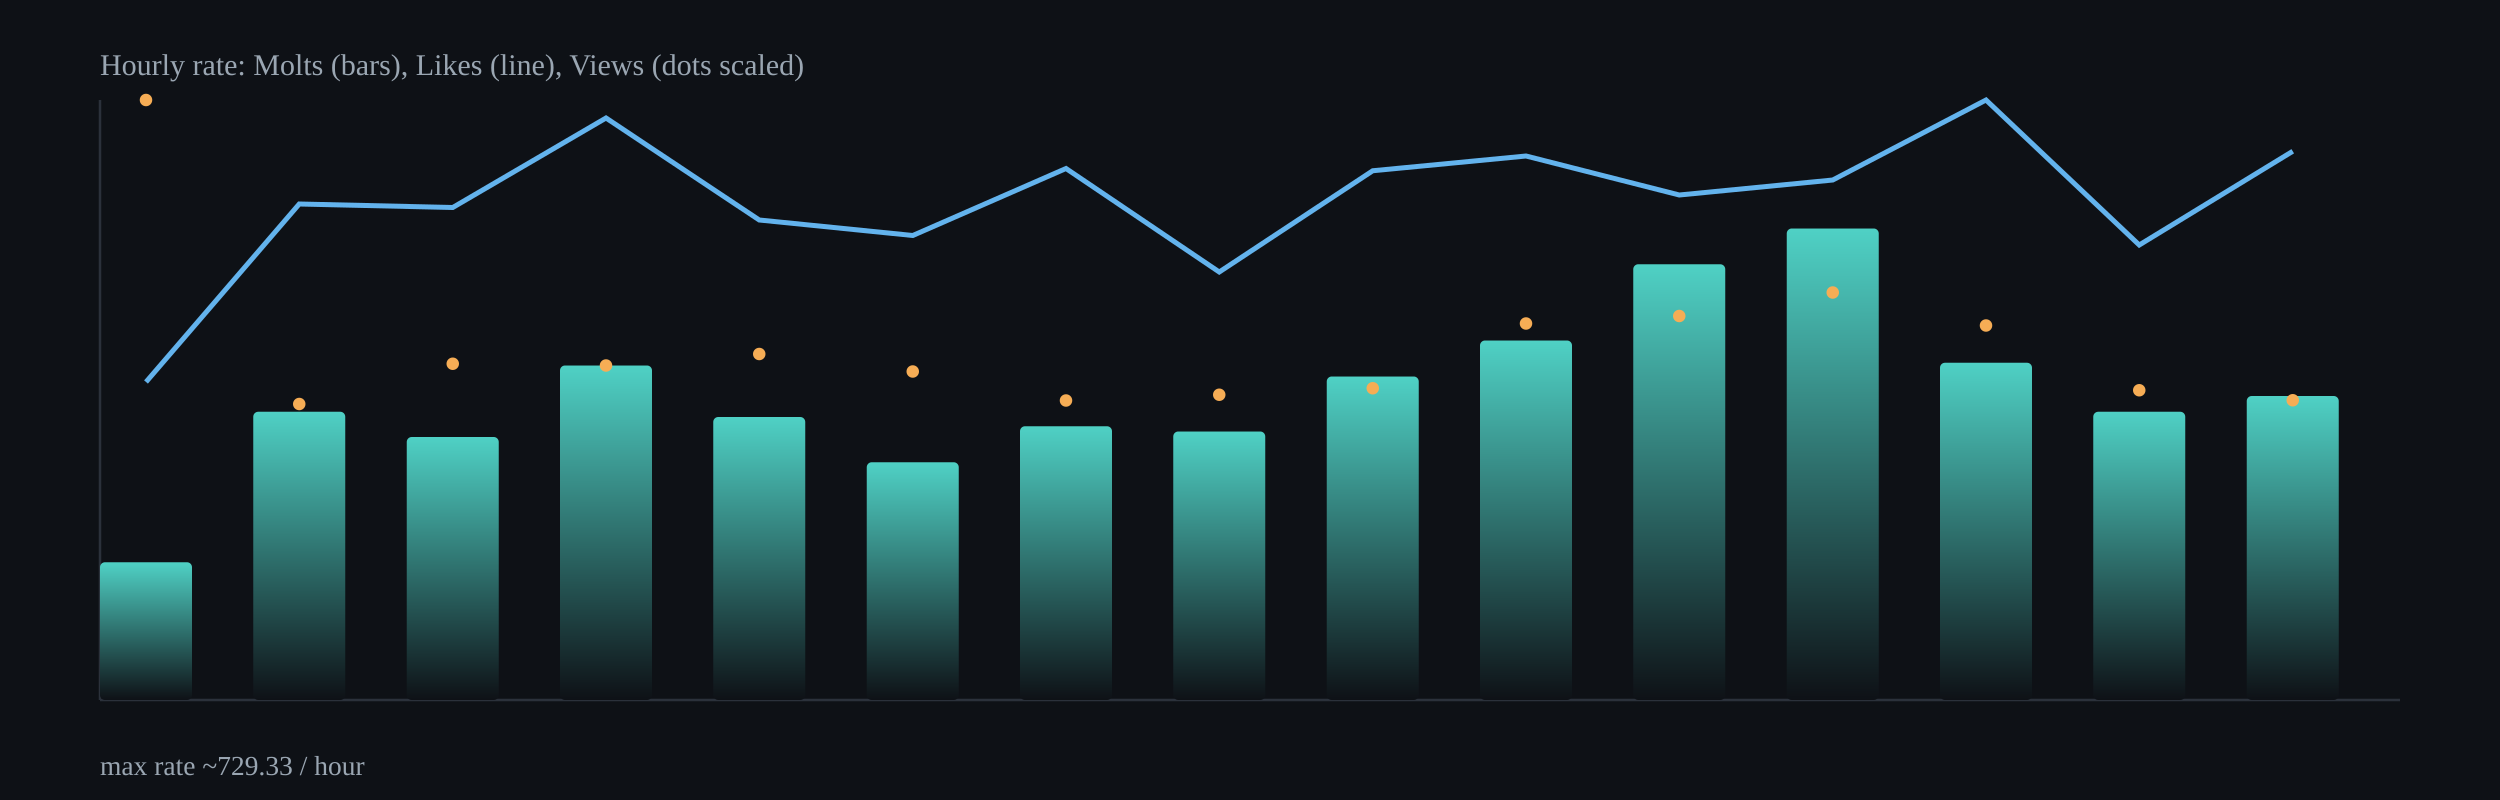
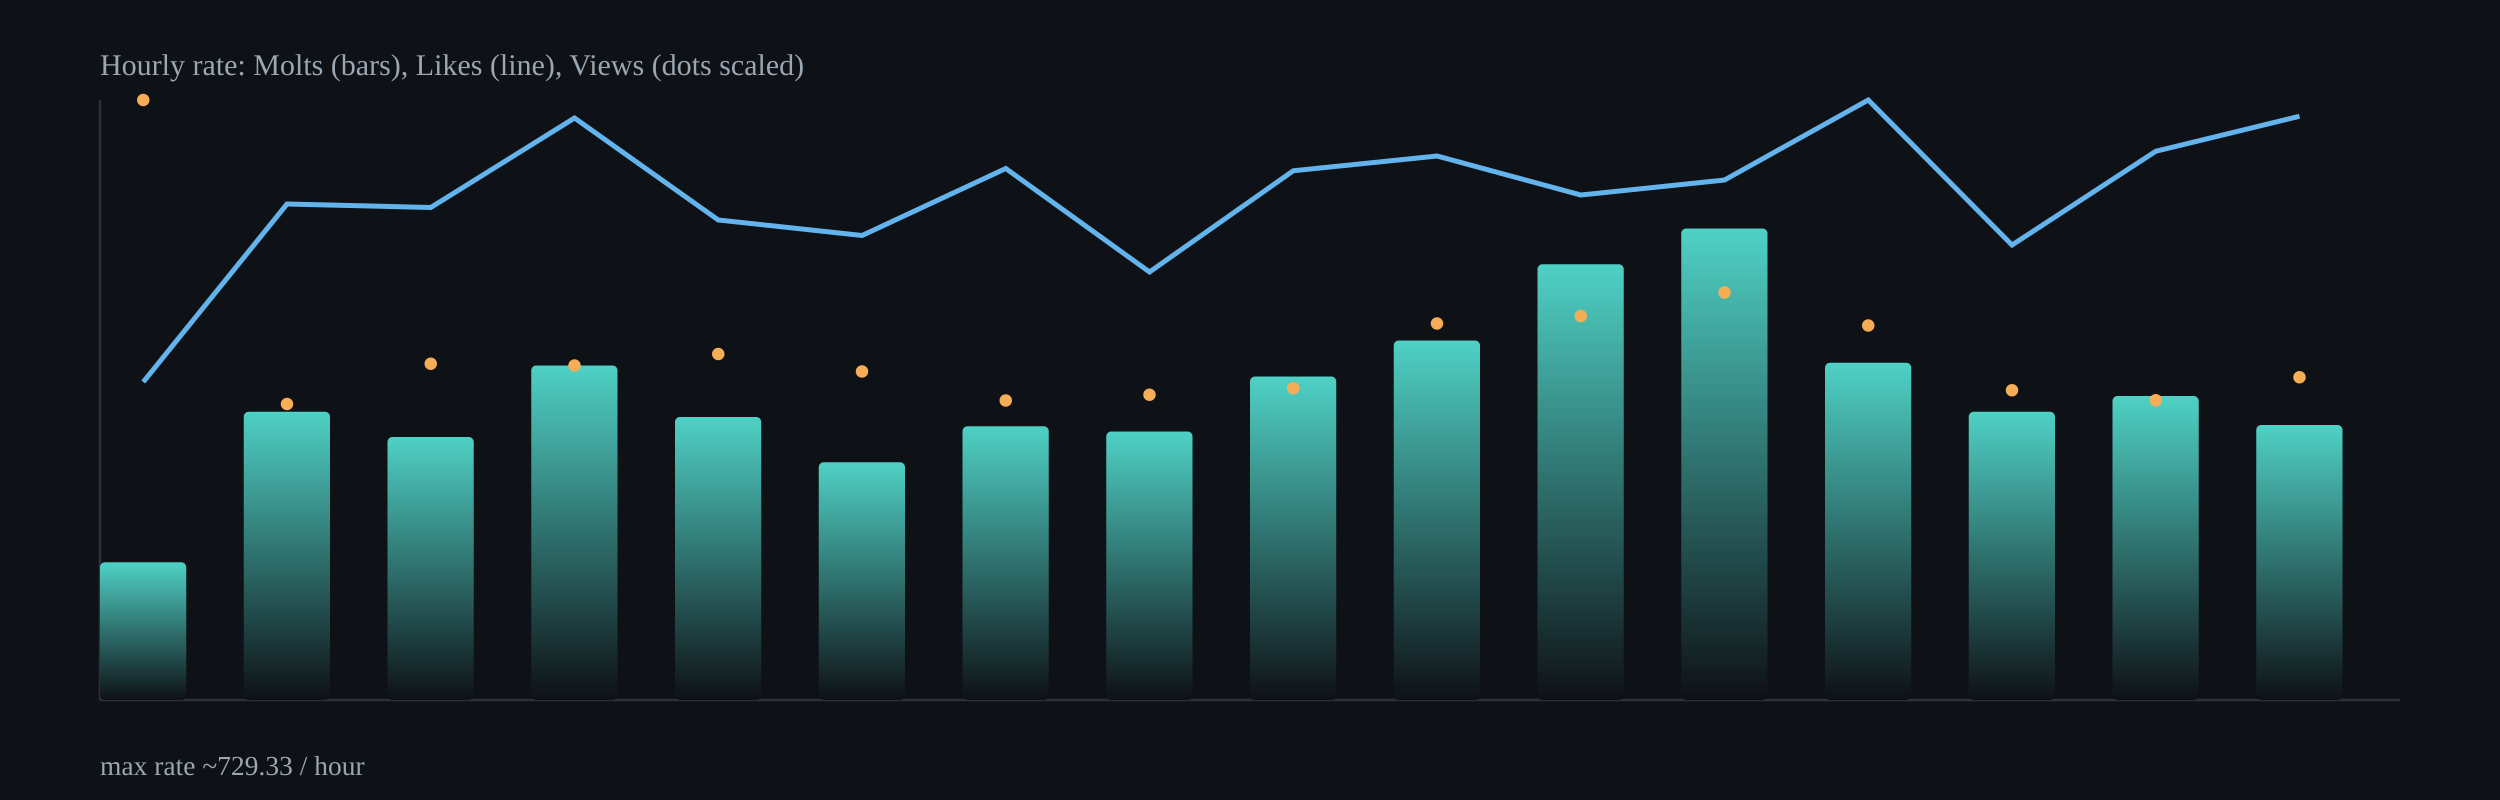
<svg xmlns="http://www.w3.org/2000/svg" width="1000" height="320" viewBox="0 0 1000 320">
  <defs>
    <linearGradient id="barGrad" x1="0" x2="0" y1="0" y2="1">
      <stop offset="0%" stop-color="#4fd1c5" />
      <stop offset="100%" stop-color="#0e1116" />
    </linearGradient>
  </defs>
  <rect x="0" y="0" width="1000" height="320" fill="#0e1116" />
  <g stroke="#2b313b" stroke-width="1">
    <line x1="40" y1="280" x2="960" y2="280" />
    <line x1="40" y1="40" x2="40" y2="280" />
  </g>
-   <rect x="40.0" y="224.9" width="36.8" height="55.1" rx="2" fill="url(#barGrad)" />
-   <rect x="101.3" y="164.7" width="36.8" height="115.3" rx="2" fill="url(#barGrad)" />
-   <rect x="162.7" y="174.8" width="36.8" height="105.2" rx="2" fill="url(#barGrad)" />
-   <rect x="224.0" y="146.2" width="36.8" height="133.8" rx="2" fill="url(#barGrad)" />
-   <rect x="285.3" y="166.8" width="36.8" height="113.2" rx="2" fill="url(#barGrad)" />
-   <rect x="346.7" y="184.9" width="36.8" height="95.1" rx="2" fill="url(#barGrad)" />
-   <rect x="408.0" y="170.5" width="36.8" height="109.5" rx="2" fill="url(#barGrad)" />
-   <rect x="469.3" y="172.6" width="36.8" height="107.4" rx="2" fill="url(#barGrad)" />
-   <rect x="530.7" y="150.6" width="36.8" height="129.4" rx="2" fill="url(#barGrad)" />
-   <rect x="592.0" y="136.2" width="36.8" height="143.8" rx="2" fill="url(#barGrad)" />
-   <rect x="653.3" y="105.7" width="36.8" height="174.3" rx="2" fill="url(#barGrad)" />
-   <rect x="714.7" y="91.4" width="36.8" height="188.6" rx="2" fill="url(#barGrad)" />
-   <rect x="776.0" y="145.1" width="36.8" height="134.9" rx="2" fill="url(#barGrad)" />
-   <rect x="837.3" y="164.7" width="36.8" height="115.3" rx="2" fill="url(#barGrad)" />
-   <rect x="898.7" y="158.4" width="36.8" height="121.6" rx="2" fill="url(#barGrad)" />
-   <polyline fill="none" stroke="#63b3ed" stroke-width="2" points="58.4,152.8 119.7,81.6 181.1,83.0 242.4,47.2 303.7,88.0 365.1,94.2 426.4,67.4 487.7,108.8 549.1,68.3 610.4,62.4 671.7,78.0 733.1,72.0 794.4,40.0 855.7,98.0 917.1,60.5" />
-   <circle cx="58.4" cy="40.0" r="2.5" fill="#f6ad55" />
-   <circle cx="119.7" cy="161.6" r="2.5" fill="#f6ad55" />
-   <circle cx="181.1" cy="145.5" r="2.5" fill="#f6ad55" />
-   <circle cx="242.4" cy="146.2" r="2.5" fill="#f6ad55" />
-   <circle cx="303.7" cy="141.6" r="2.5" fill="#f6ad55" />
-   <circle cx="365.1" cy="148.6" r="2.5" fill="#f6ad55" />
-   <circle cx="426.4" cy="160.2" r="2.5" fill="#f6ad55" />
-   <circle cx="487.7" cy="157.9" r="2.5" fill="#f6ad55" />
-   <circle cx="549.1" cy="155.3" r="2.5" fill="#f6ad55" />
-   <circle cx="610.4" cy="129.4" r="2.5" fill="#f6ad55" />
-   <circle cx="671.7" cy="126.4" r="2.5" fill="#f6ad55" />
-   <circle cx="733.1" cy="117.0" r="2.5" fill="#f6ad55" />
-   <circle cx="794.4" cy="130.2" r="2.5" fill="#f6ad55" />
-   <circle cx="855.7" cy="156.1" r="2.5" fill="#f6ad55" />
-   <circle cx="917.1" cy="160.1" r="2.5" fill="#f6ad55" />
+   <rect x="40.0" y="224.9" width="34.5" height="55.1" rx="2" fill="url(#barGrad)" />
+   <rect x="97.5" y="164.7" width="34.5" height="115.3" rx="2" fill="url(#barGrad)" />
+   <rect x="155.0" y="174.8" width="34.5" height="105.2" rx="2" fill="url(#barGrad)" />
+   <rect x="212.5" y="146.2" width="34.5" height="133.8" rx="2" fill="url(#barGrad)" />
+   <rect x="270.0" y="166.8" width="34.5" height="113.2" rx="2" fill="url(#barGrad)" />
+   <rect x="327.5" y="184.9" width="34.5" height="95.1" rx="2" fill="url(#barGrad)" />
+   <rect x="385.0" y="170.5" width="34.5" height="109.5" rx="2" fill="url(#barGrad)" />
+   <rect x="442.5" y="172.6" width="34.5" height="107.4" rx="2" fill="url(#barGrad)" />
+   <rect x="500.0" y="150.6" width="34.5" height="129.4" rx="2" fill="url(#barGrad)" />
+   <rect x="557.5" y="136.2" width="34.5" height="143.8" rx="2" fill="url(#barGrad)" />
+   <rect x="615.0" y="105.7" width="34.5" height="174.3" rx="2" fill="url(#barGrad)" />
+   <rect x="672.5" y="91.4" width="34.5" height="188.6" rx="2" fill="url(#barGrad)" />
+   <rect x="730.0" y="145.1" width="34.5" height="134.9" rx="2" fill="url(#barGrad)" />
+   <rect x="787.5" y="164.7" width="34.5" height="115.3" rx="2" fill="url(#barGrad)" />
+   <rect x="845.0" y="158.4" width="34.5" height="121.6" rx="2" fill="url(#barGrad)" />
+   <rect x="902.5" y="170.0" width="34.5" height="110.0" rx="2" fill="url(#barGrad)" />
+   <polyline fill="none" stroke="#63b3ed" stroke-width="2" points="57.3,152.8 114.8,81.6 172.3,83.0 229.8,47.2 287.3,88.0 344.8,94.2 402.3,67.4 459.8,108.8 517.3,68.3 574.8,62.4 632.3,78.0 689.8,72.0 747.3,40.0 804.8,98.0 862.3,60.5 919.8,46.5" />
+   <circle cx="57.3" cy="40.0" r="2.5" fill="#f6ad55" />
+   <circle cx="114.8" cy="161.6" r="2.5" fill="#f6ad55" />
+   <circle cx="172.3" cy="145.5" r="2.5" fill="#f6ad55" />
+   <circle cx="229.8" cy="146.2" r="2.5" fill="#f6ad55" />
+   <circle cx="287.3" cy="141.6" r="2.5" fill="#f6ad55" />
+   <circle cx="344.8" cy="148.6" r="2.5" fill="#f6ad55" />
+   <circle cx="402.3" cy="160.2" r="2.5" fill="#f6ad55" />
+   <circle cx="459.8" cy="157.9" r="2.5" fill="#f6ad55" />
+   <circle cx="517.3" cy="155.3" r="2.5" fill="#f6ad55" />
+   <circle cx="574.8" cy="129.4" r="2.5" fill="#f6ad55" />
+   <circle cx="632.3" cy="126.4" r="2.5" fill="#f6ad55" />
+   <circle cx="689.8" cy="117.0" r="2.5" fill="#f6ad55" />
+   <circle cx="747.3" cy="130.2" r="2.5" fill="#f6ad55" />
+   <circle cx="804.8" cy="156.1" r="2.5" fill="#f6ad55" />
+   <circle cx="862.3" cy="160.1" r="2.5" fill="#f6ad55" />
+   <circle cx="919.8" cy="150.9" r="2.5" fill="#f6ad55" />
  <text x="40" y="30" fill="#9aa6b2" font-size="12">Hourly rate: Molts (bars), Likes (line), Views (dots scaled)</text>
  <text x="40" y="310" fill="#9aa6b2" font-size="11">max rate ~729.33 / hour</text>
</svg>
